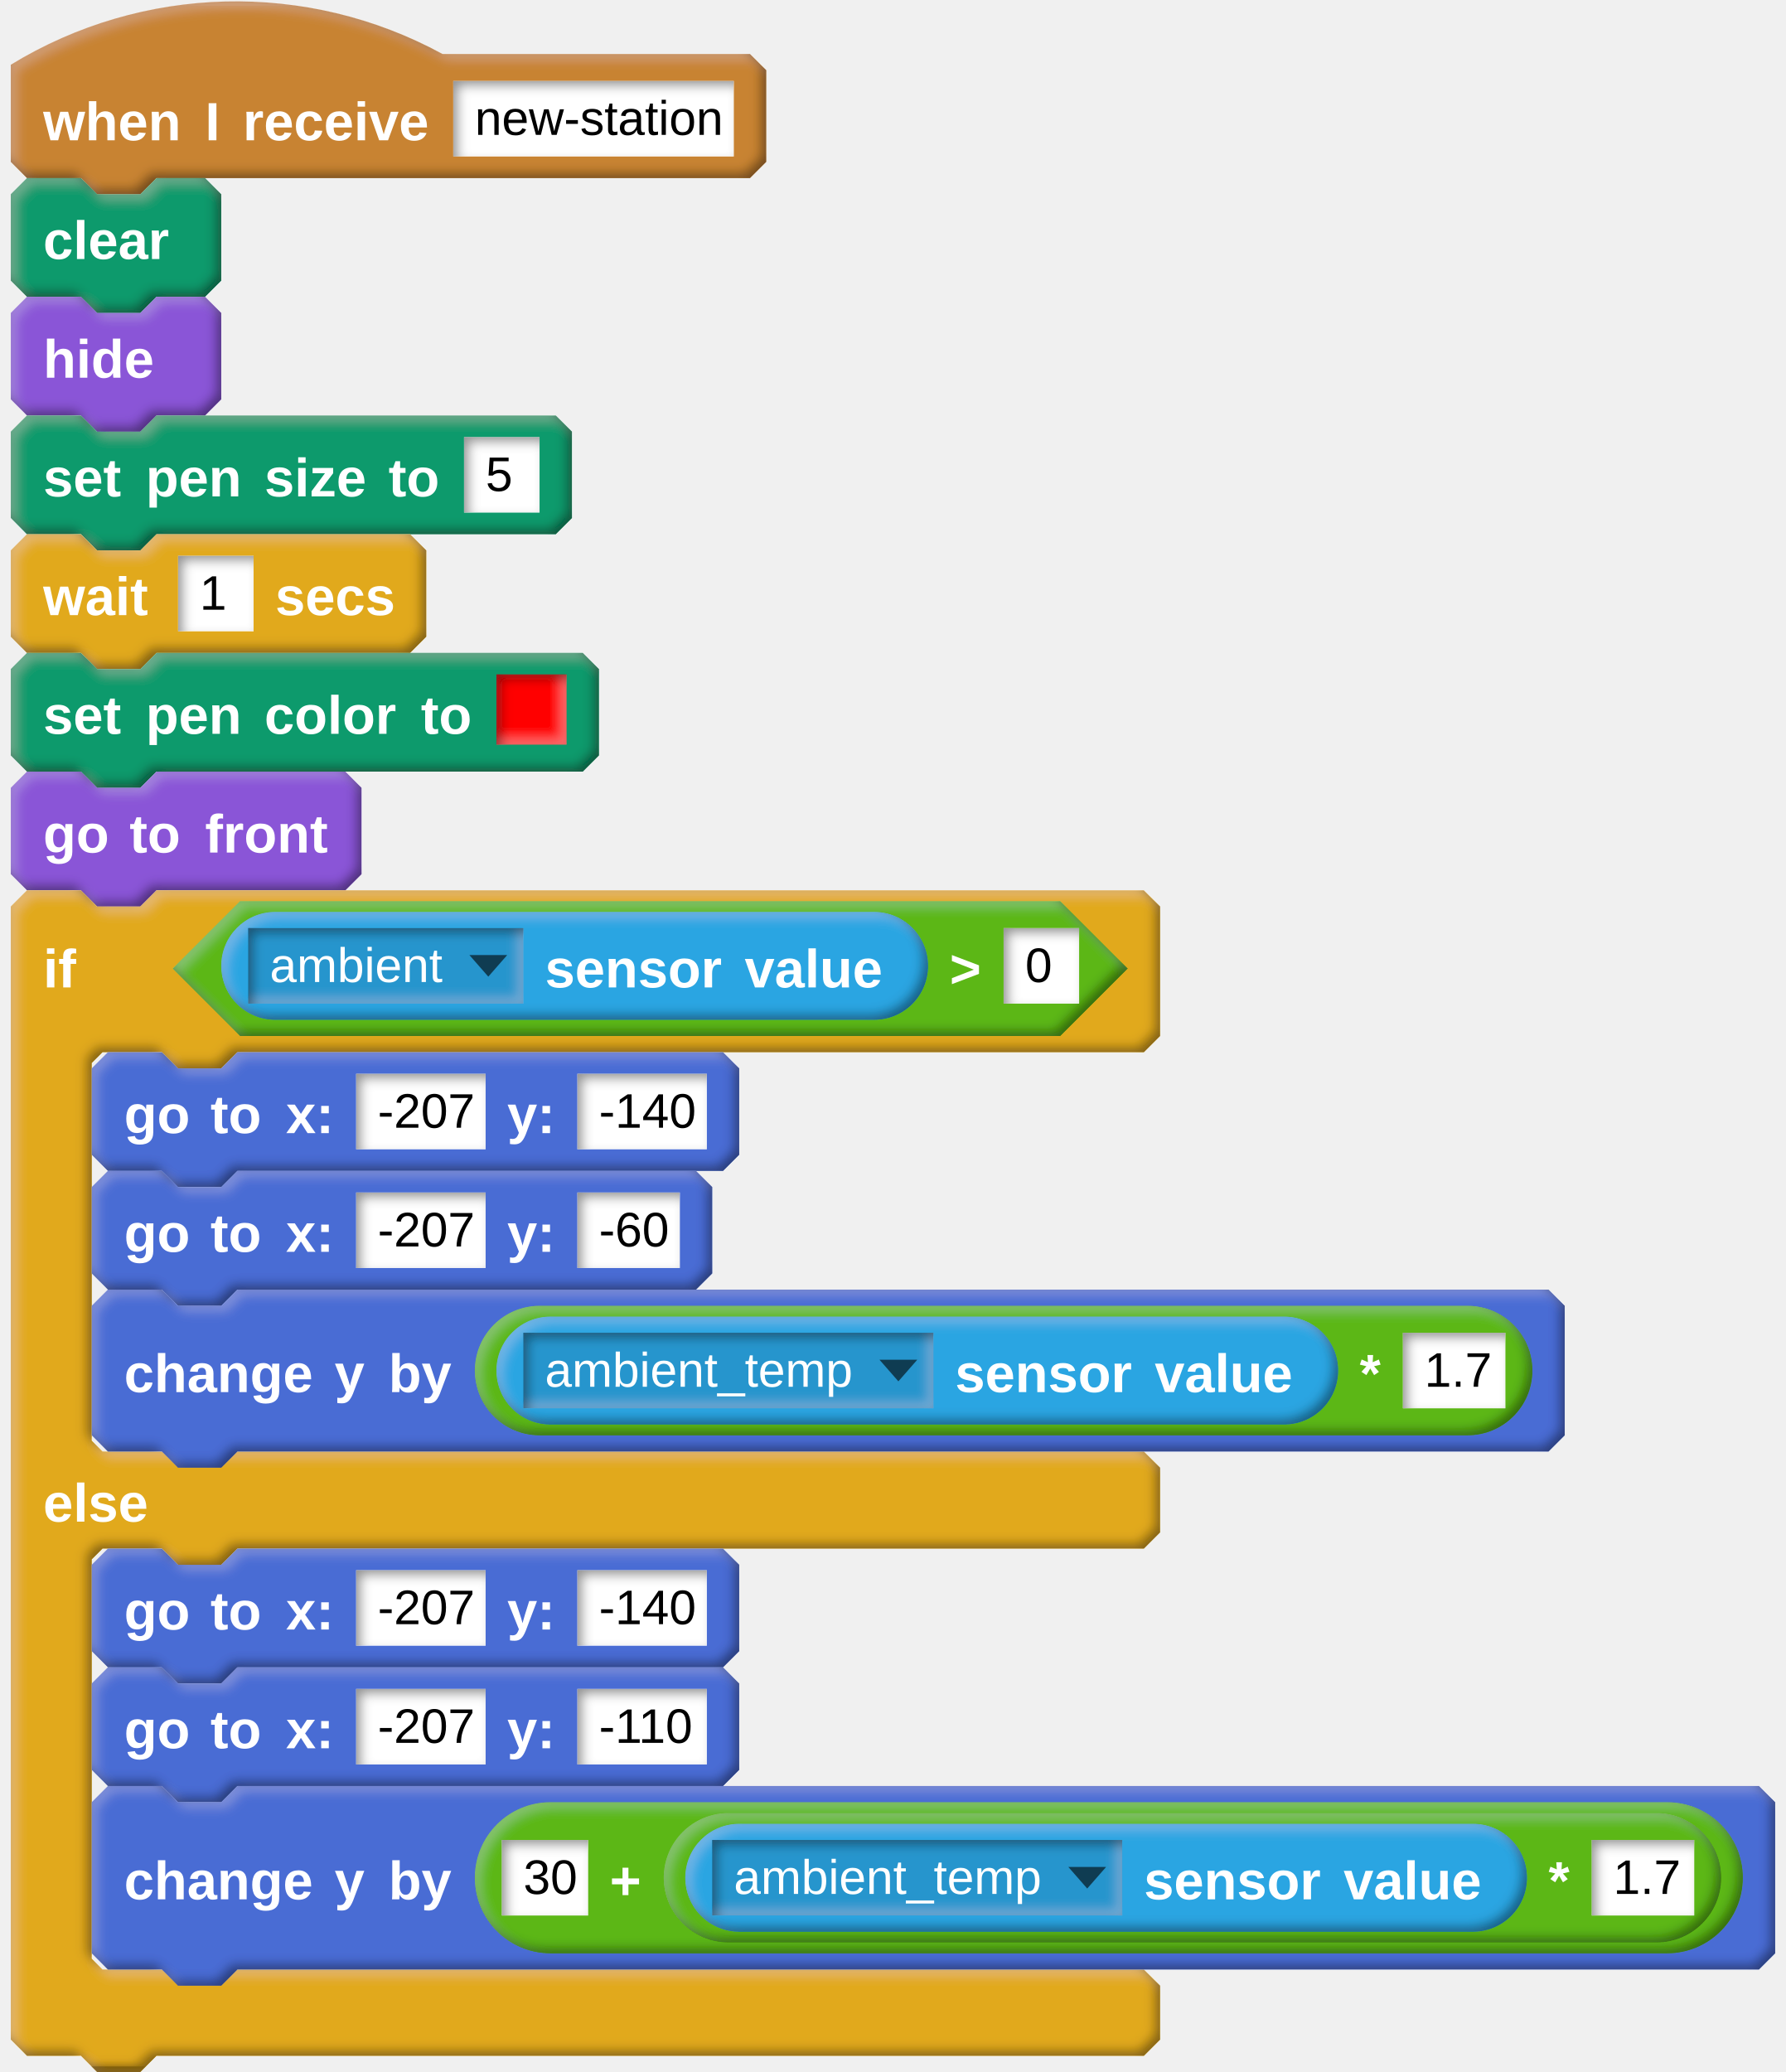
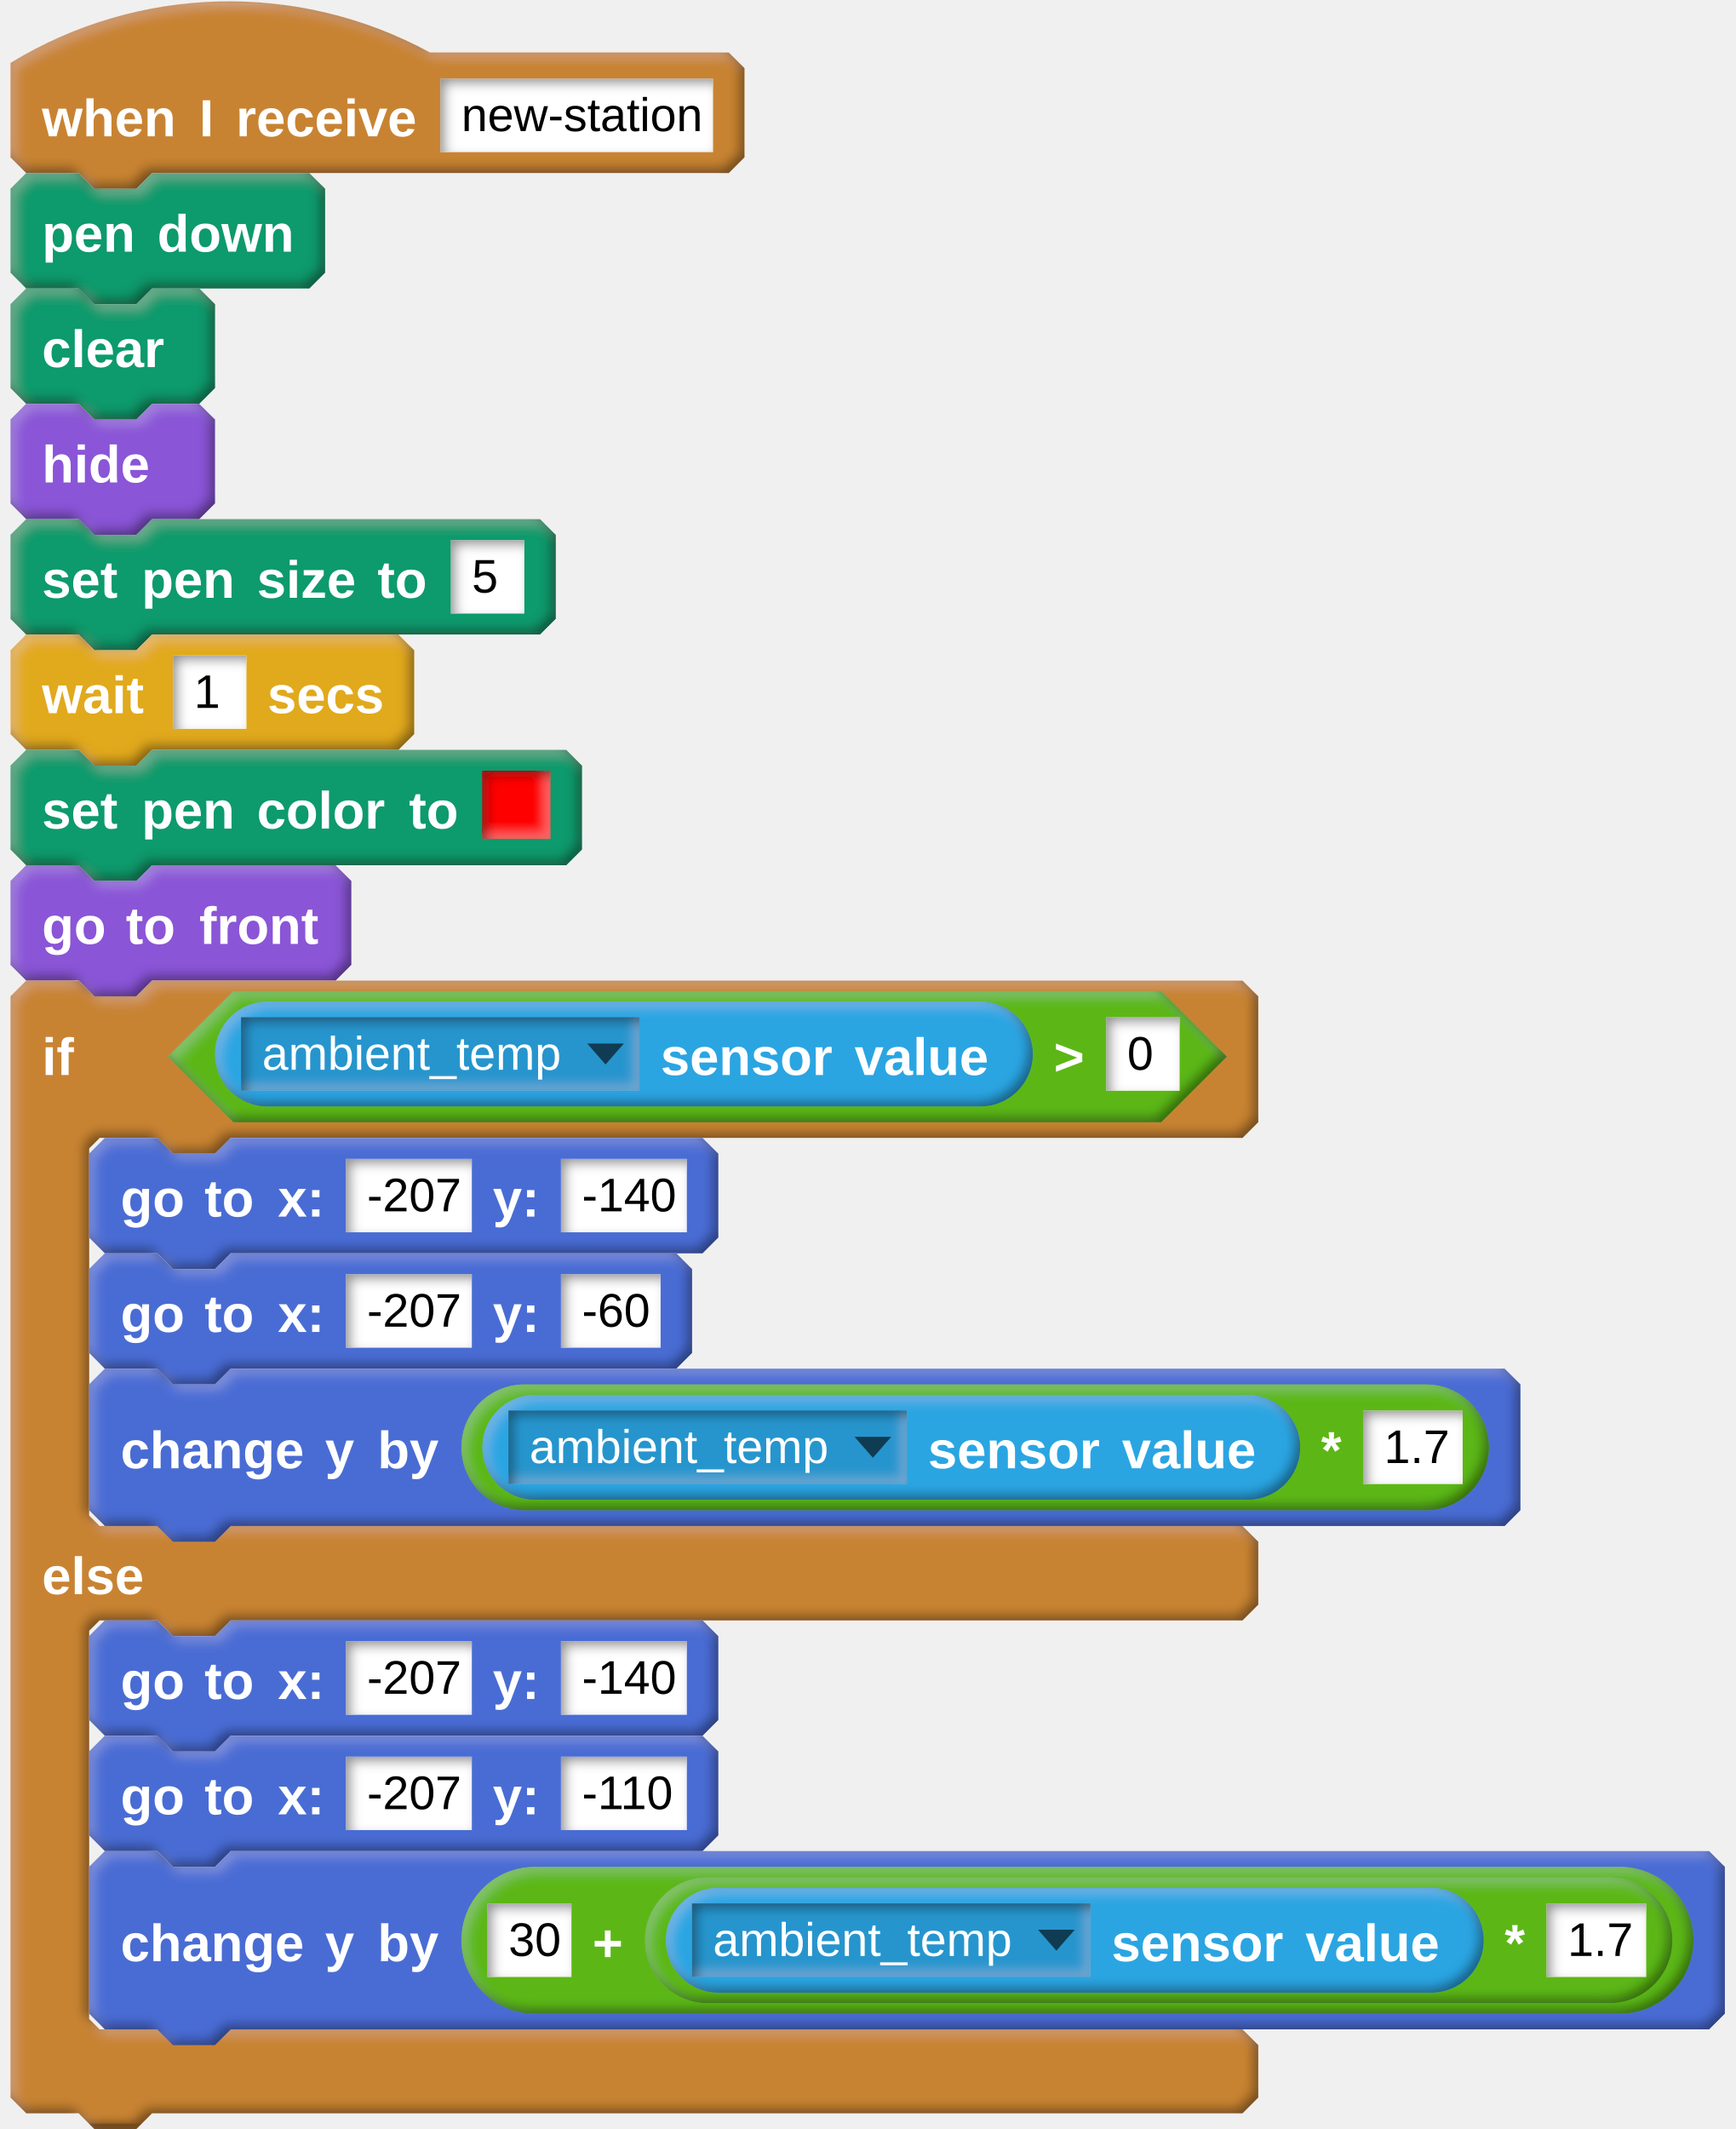
- <svg xmlns="http://www.w3.org/2000/svg" version="1.1" width="331" height="384">
+ <svg xmlns="http://www.w3.org/2000/svg" version="1.1" width="331" height="406">
  <defs>
    <filter id="bevelFilter" x0="-50%" y0="-50%" width="200%" height="200%">
      <feGaussianBlur result="blur-1" in="SourceAlpha" stdDeviation="1 1" />
      <feFlood result="flood-2" in="undefined" flood-color="#fff" flood-opacity="0.15" />
      <feOffset result="offset-3" in="blur-1" dx="1" dy="1" />
      <feComposite result="comp-4" operator="arithmetic" in="SourceAlpha" in2="offset-3" k2="1" k3="-1" />
      <feComposite result="comp-5" operator="in" in="flood-2" in2="comp-4" />
      <feFlood result="flood-6" in="undefined" flood-color="#000" flood-opacity="0.7" />
      <feOffset result="offset-7" in="blur-1" dx="-1" dy="-1" />
      <feComposite result="comp-8" operator="arithmetic" in="SourceAlpha" in2="offset-7" k2="1" k3="-1" />
      <feComposite result="comp-9" operator="in" in="flood-6" in2="comp-8" />
      <feMerge result="merge-10">
        <feMergeNode in="SourceGraphic" />
        <feMergeNode in="comp-5" />
        <feMergeNode in="comp-9" />
      </feMerge>
    </filter>
    <filter id="inputBevelFilter" x0="-50%" y0="-50%" width="200%" height="200%">
      <feGaussianBlur result="blur-1" in="SourceAlpha" stdDeviation="1 1" />
      <feFlood result="flood-2" in="undefined" flood-color="#fff" flood-opacity="0.15" />
      <feOffset result="offset-3" in="blur-1" dx="-1" dy="-1" />
      <feComposite result="comp-4" operator="arithmetic" in="SourceAlpha" in2="offset-3" k2="1" k3="-1" />
      <feComposite result="comp-5" operator="in" in="flood-2" in2="comp-4" />
      <feFlood result="flood-6" in="undefined" flood-color="#000" flood-opacity="0.7" />
      <feOffset result="offset-7" in="blur-1" dx="1" dy="1" />
      <feComposite result="comp-8" operator="arithmetic" in="SourceAlpha" in2="offset-7" k2="1" k3="-1" />
      <feComposite result="comp-9" operator="in" in="flood-6" in2="comp-8" />
      <feMerge result="merge-10">
        <feMergeNode in="SourceGraphic" />
        <feMergeNode in="comp-5" />
        <feMergeNode in="comp-9" />
      </feMerge>
    </filter>
    <filter id="inputDarkFilter" x0="-50%" y0="-50%" width="200%" height="200%">
      <feFlood result="flood-1" in="undefined" flood-color="#000" flood-opacity="0.2" />
      <feComposite result="comp-2" operator="in" in="flood-1" in2="SourceAlpha" />
      <feMerge result="merge-3">
        <feMergeNode in="SourceGraphic" />
        <feMergeNode in="comp-2" />
      </feMerge>
    </filter>
    <path d="M1.504 21L0 19.493 4.567 0h1.948l-.5 2.418s1.002-.502 3.006 0c2.006.503 3.008 2.01 6.517 2.01 3.508 0 4.463-.545 4.463-.545l-.823 9.892s-2.137 1.005-5.144.696c-3.007-.307-3.007-2.007-6.014-2.51-3.008-.502-4.512.503-4.512.503L1.504 21z" fill="#3f8d15" id="greenFlag" />
    <path d="M6.724 0C3.01 0 0 2.91 0 6.5c0 2.316 1.253 4.35 3.14 5.5H5.17v-1.256C3.364 10.126 2.07 8.46 2.07 6.5 2.07 4.015 4.152 2 6.723 2c1.14 0 2.184.396 2.993 1.053L8.31 4.13c-.45.344-.398.826.11 1.08L15 8.5 13.858.992c-.083-.547-.514-.714-.963-.37l-1.532 1.172A6.825 6.825 0 0 0 6.723 0z" fill="#fff" id="turnRight" />
    <path d="M3.637 1.794A6.825 6.825 0 0 1 8.277 0C11.99 0 15 2.91 15 6.5c0 2.316-1.253 4.35-3.14 5.5H9.83v-1.256c1.808-.618 3.103-2.285 3.103-4.244 0-2.485-2.083-4.5-4.654-4.5-1.14 0-2.184.396-2.993 1.053L6.69 4.13c.45.344.398.826-.11 1.08L0 8.5 1.142.992c.083-.547.514-.714.963-.37l1.532 1.172z" fill="#fff" id="turnLeft" />
    <path d="M0 0L4 4L0 8Z" fill="#111" id="addInput" />
    <path d="M4 0L4 8L0 4Z" fill="#111" id="delInput" />
    <g id="loopArrow">
      <path d="M8 0l2 -2l0 -3l3 0l-4 -5l-4 5l3 0l0 3l-8 0l0 2" fill="#000" opacity="0.3" />
      <path d="M8 0l2 -2l0 -3l3 0l-4 -5l-4 5l3 0l0 3l-8 0l0 2" fill="#fff" opacity="0.9" transform="translate(-1 -1)" />
    </g>
    <style>.sb-label{font-family:Lucida Grande,Verdana,Arial,DejaVu Sans,sans-serif;font-weight:700;fill:#fff;font-size:10px;word-spacing:+1px}.sb-obsolete{fill:#d42828}.sb-motion{fill:#4a6cd4}.sb-looks{fill:#8a55d7}.sb-sound{fill:#bb42c3}.sb-pen{fill:#0e9a6c}.sb-events{fill:#c88330}.sb-control{fill:#e1a91a}.sb-sensing{fill:#2ca5e2}.sb-operators{fill:#5cb712}.sb-variables{fill:#ee7d16}.sb-list{fill:#cc5b22}.sb-custom{fill:#632d99}.sb-custom-arg{fill:#5947b1}.sb-extension{fill:#4b4a60}.sb-grey{fill:#969696}.sb-bevel{filter:url(#bevelFilter)}.sb-input{filter:url(#inputBevelFilter)}.sb-input-number,.sb-input-number-dropdown,.sb-input-string{fill:#fff}.sb-literal-dropdown,.sb-literal-number,.sb-literal-number-dropdown,.sb-literal-string{font-weight:400;font-size:9px;word-spacing:0}.sb-literal-number,.sb-literal-number-dropdown,.sb-literal-string{fill:#000}.sb-darker{filter:url(#inputDarkFilter)}.sb-outline{stroke:#fff;stroke-opacity:.2;stroke-width:2;fill:none}.sb-define-hat-cap{stroke:#632d99;stroke-width:1;fill:#8e2ec2}.sb-comment{fill:#ffffa5;stroke:#d0d1d2;stroke-width:1}.sb-comment-line{fill:#ffff80}.sb-comment-label{font-family:Helevetica,Arial,DejaVu Sans,sans-serif;font-weight:700;fill:#5c5d5f;word-spacing:0;font-size:12px}</style>
  </defs>
  <g>
    <g transform="translate(0 0)">
      <g transform="translate(2 0)">
        <path d="M 0 12 L 0 12 A 80 80 0 0 1 80 10 L 137 10 L 140 13 L 140 30 L 137 33 L 27 33 L 24 36 L 16 36 L 13 33 L 3 33 L 0 30 Z" class="sb-events sb-bevel" />
        <text x="0" y="10" class="sb-label " transform="translate(6 16)">when</text>
        <text x="0" y="10" class="sb-label " transform="translate(36 16)">I</text>
        <text x="0" y="10" class="sb-label " transform="translate(43 16)">receive</text>
        <g transform="translate(82 15)">
          <rect x="0" y="0" width="52" height="14" class="sb-input sb-input-string" />
          <text x="0" y="10" class="sb-label sb-literal-string" transform="translate(4 0)">new-station</text>
        </g>
      </g>
      <g transform="translate(2 33)">
+         <path d="M 0 3 L 3 0 L 13 0 L 16 3 L 24 3 L 27 0 L 57 0 L 60 3 L 60 19 L 57 22 L 27 22 L 24 25 L 16 25 L 13 22 L 3 22 L 0 19 Z" class="sb-pen sb-bevel" />
+         <text x="0" y="10" class="sb-label " transform="translate(6 5)">pen</text>
+         <text x="0" y="10" class="sb-label " transform="translate(28 5)">down</text>
+       </g>
+       <g transform="translate(2 55)">
        <path d="M 0 3 L 3 0 L 13 0 L 16 3 L 24 3 L 27 0 L 36 0 L 39 3 L 39 19 L 36 22 L 27 22 L 24 25 L 16 25 L 13 22 L 3 22 L 0 19 Z" class="sb-pen sb-bevel" />
        <text x="0" y="10" class="sb-label " transform="translate(6 5)">clear</text>
      </g>
-       <g transform="translate(2 55)">
+       <g transform="translate(2 77)">
        <path d="M 0 3 L 3 0 L 13 0 L 16 3 L 24 3 L 27 0 L 36 0 L 39 3 L 39 19 L 36 22 L 27 22 L 24 25 L 16 25 L 13 22 L 3 22 L 0 19 Z" class="sb-looks sb-bevel" />
        <text x="0" y="10" class="sb-label " transform="translate(6 5)">hide</text>
      </g>
-       <g transform="translate(2 77)">
+       <g transform="translate(2 99)">
        <path d="M 0 3 L 3 0 L 13 0 L 16 3 L 24 3 L 27 0 L 101 0 L 104 3 L 104 19 L 101 22 L 27 22 L 24 25 L 16 25 L 13 22 L 3 22 L 0 19 Z" class="sb-pen sb-bevel" />
        <text x="0" y="10" class="sb-label " transform="translate(6 5)">set</text>
        <text x="0" y="10" class="sb-label " transform="translate(25 5)">pen</text>
        <text x="0" y="10" class="sb-label " transform="translate(47 5)">size</text>
        <text x="0" y="10" class="sb-label " transform="translate(70 5)">to</text>
        <g transform="translate(84 4)">
          <rect x="0" y="0" width="14" height="14" class="sb-input sb-input-string" />
          <text x="0" y="10" class="sb-label sb-literal-string" transform="translate(4 0)">5</text>
        </g>
      </g>
-       <g transform="translate(2 99)">
+       <g transform="translate(2 121)">
        <path d="M 0 3 L 3 0 L 13 0 L 16 3 L 24 3 L 27 0 L 74 0 L 77 3 L 77 19 L 74 22 L 27 22 L 24 25 L 16 25 L 13 22 L 3 22 L 0 19 Z" class="sb-control sb-bevel" />
        <text x="0" y="10" class="sb-label " transform="translate(6 5)">wait</text>
        <g transform="translate(31 4)">
          <rect x="0" y="0" width="14" height="14" class="sb-input sb-input-string" />
          <text x="0" y="10" class="sb-label sb-literal-string" transform="translate(4 0)">1</text>
        </g>
        <text x="0" y="10" class="sb-label " transform="translate(49 5)">secs</text>
      </g>
-       <g transform="translate(2 121)">
+       <g transform="translate(2 143)">
        <path d="M 0 3 L 3 0 L 13 0 L 16 3 L 24 3 L 27 0 L 106 0 L 109 3 L 109 19 L 106 22 L 27 22 L 24 25 L 16 25 L 13 22 L 3 22 L 0 19 Z" class="sb-pen sb-bevel" />
        <text x="0" y="10" class="sb-label " transform="translate(6 5)">set</text>
        <text x="0" y="10" class="sb-label " transform="translate(25 5)">pen</text>
        <text x="0" y="10" class="sb-label " transform="translate(47 5)">color</text>
        <text x="0" y="10" class="sb-label " transform="translate(76 5)">to</text>
        <g transform="translate(90 4)">
          <rect x="0" y="0" width="13" height="13" fill="#ff0000" class="sb-input sb-input-color" />
        </g>
      </g>
-       <g transform="translate(2 143)">
+       <g transform="translate(2 165)">
        <path d="M 0 3 L 3 0 L 13 0 L 16 3 L 24 3 L 27 0 L 62 0 L 65 3 L 65 19 L 62 22 L 27 22 L 24 25 L 16 25 L 13 22 L 3 22 L 0 19 Z" class="sb-looks sb-bevel" />
        <text x="0" y="10" class="sb-label " transform="translate(6 5)">go</text>
        <text x="0" y="10" class="sb-label " transform="translate(22 5)">to</text>
        <text x="0" y="10" class="sb-label " transform="translate(36 5)">front</text>
      </g>
-       <g transform="translate(2 165)">
-         <path d="M 0 3 L 3 0 L 13 0 L 16 3 L 24 3 L 27 0 L 210 0 L 213 3 L 213 27 L 210 30 L 42 30 L 39 33 L 31 33 L 28 30 L 17 30 L 15 32 L 15 102 L 17 104 L 210 104 L 213 107 L 213 119 L 210 122 L 42 122 L 39 125 L 31 125 L 28 122 L 17 122 L 15 124 L 15 198 L 17 200 L 210 200 L 213 203 L 213 213 L 210 216 L 27 216 L 24 219 L 16 219 L 13 216 L 3 216 L 0 213" class="sb-control sb-bevel" />
+       <g transform="translate(2 187)">
+         <path d="M 0 3 L 3 0 L 13 0 L 16 3 L 24 3 L 27 0 L 235 0 L 238 3 L 238 27 L 235 30 L 42 30 L 39 33 L 31 33 L 28 30 L 17 30 L 15 32 L 15 102 L 17 104 L 235 104 L 238 107 L 238 119 L 235 122 L 42 122 L 39 125 L 31 125 L 28 122 L 17 122 L 15 124 L 15 198 L 17 200 L 235 200 L 238 203 L 238 213 L 235 216 L 27 216 L 24 219 L 16 219 L 13 216 L 3 216 L 0 213" class="sb-events sb-bevel" />
        <text x="0" y="10" class="sb-label " transform="translate(6 8)">if</text>
        <g transform="translate(30 2)">
-           <path d="M 12.5 0 L 164.5 0 177 12.5 L 177 12.5 164.5 25 L 12.5 25 0 12.5 L 0 12.5 12.5 0 Z" class="sb-operators sb-bevel" />
+           <path d="M 12.5 0 L 189.5 0 202 12.5 L 202 12.5 189.5 25 L 12.5 25 0 12.5 L 0 12.5 12.5 0 Z" class="sb-operators sb-bevel" />
          <g transform="translate(9 2)">
-             <path d="M 10 0 L 121 0 A 10 10 0 0 1 121 20 L 10 20 A 10 10 0 0 1 10 0 Z" class="sb-sensing sb-bevel" />
+             <path d="M 10 0 L 146 0 A 10 10 0 0 1 146 20 L 10 20 A 10 10 0 0 1 10 0 Z" class="sb-sensing sb-bevel" />
            <g transform="translate(5 3)">
-               <g width="51" height="14" class="sb-input sb-input-dropdown">
-                 <rect x="0" y="0" width="51" height="14" class="sb-sensing sb-darker" />
-               </g>
-               <text x="0" y="10" class="sb-label sb-literal-dropdown" transform="translate(4 0)">ambient</text>
-               <polygon points="7 0 3.5 4 0 0" fill="#000" opacity="0.6" transform="translate(41 5)" />
-             </g>
-             <text x="0" y="10" class="sb-label " transform="translate(60 4)">sensor</text>
-             <text x="0" y="10" class="sb-label " transform="translate(97 4)">value</text>
-           </g>
-           <text x="0" y="10" class="sb-label " transform="translate(144 6)">&gt;</text>
-           <g transform="translate(154 5)">
+               <g width="76" height="14" class="sb-input sb-input-dropdown">
+                 <rect x="0" y="0" width="76" height="14" class="sb-sensing sb-darker" />
+               </g>
+               <text x="0" y="10" class="sb-label sb-literal-dropdown" transform="translate(4 0)">ambient_temp</text>
+               <polygon points="7 0 3.5 4 0 0" fill="#000" opacity="0.6" transform="translate(66 5)" />
+             </g>
+             <text x="0" y="10" class="sb-label " transform="translate(85 4)">sensor</text>
+             <text x="0" y="10" class="sb-label " transform="translate(122 4)">value</text>
+           </g>
+           <text x="0" y="10" class="sb-label " transform="translate(169 6)">&gt;</text>
+           <g transform="translate(179 5)">
            <rect x="0" y="0" width="14" height="14" class="sb-input sb-input-string" />
            <text x="0" y="10" class="sb-label sb-literal-string" transform="translate(4 0)">0</text>
          </g>
        </g>
        <g transform="translate(15 30)">
          <g transform="translate(0 0)">
            <path d="M 0 3 L 3 0 L 13 0 L 16 3 L 24 3 L 27 0 L 117 0 L 120 3 L 120 19 L 117 22 L 27 22 L 24 25 L 16 25 L 13 22 L 3 22 L 0 19 Z" class="sb-motion sb-bevel" />
            <text x="0" y="10" class="sb-label " transform="translate(6 5)">go</text>
            <text x="0" y="10" class="sb-label " transform="translate(22 5)">to</text>
            <text x="0" y="10" class="sb-label " transform="translate(36 5)">x:</text>
            <g transform="translate(49 4)">
              <rect x="0" y="0" width="24" height="14" class="sb-input sb-input-string" />
              <text x="0" y="10" class="sb-label sb-literal-string" transform="translate(4 0)">-207</text>
            </g>
            <text x="0" y="10" class="sb-label " transform="translate(77 5)">y:</text>
            <g transform="translate(90 4)">
              <rect x="0" y="0" width="24" height="14" class="sb-input sb-input-string" />
              <text x="0" y="10" class="sb-label sb-literal-string" transform="translate(4 0)">-140</text>
            </g>
          </g>
          <g transform="translate(0 22)">
            <path d="M 0 3 L 3 0 L 13 0 L 16 3 L 24 3 L 27 0 L 112 0 L 115 3 L 115 19 L 112 22 L 27 22 L 24 25 L 16 25 L 13 22 L 3 22 L 0 19 Z" class="sb-motion sb-bevel" />
            <text x="0" y="10" class="sb-label " transform="translate(6 5)">go</text>
            <text x="0" y="10" class="sb-label " transform="translate(22 5)">to</text>
            <text x="0" y="10" class="sb-label " transform="translate(36 5)">x:</text>
            <g transform="translate(49 4)">
              <rect x="0" y="0" width="24" height="14" class="sb-input sb-input-string" />
              <text x="0" y="10" class="sb-label sb-literal-string" transform="translate(4 0)">-207</text>
            </g>
            <text x="0" y="10" class="sb-label " transform="translate(77 5)">y:</text>
            <g transform="translate(90 4)">
              <rect x="0" y="0" width="19" height="14" class="sb-input sb-input-string" />
              <text x="0" y="10" class="sb-label sb-literal-string" transform="translate(4 0)">-60</text>
            </g>
          </g>
          <g transform="translate(0 44)">
            <path d="M 0 3 L 3 0 L 13 0 L 16 3 L 24 3 L 27 0 L 270 0 L 273 3 L 273 27 L 270 30 L 27 30 L 24 33 L 16 33 L 13 30 L 3 30 L 0 27 Z" class="sb-motion sb-bevel" />
            <text x="0" y="10" class="sb-label " transform="translate(6 9)">change</text>
            <text x="0" y="10" class="sb-label " transform="translate(45 9)">y</text>
            <text x="0" y="10" class="sb-label " transform="translate(55 9)">by</text>
            <g transform="translate(71 3)">
              <path d="M 12 0 L 184 0 A 12 12 0 0 1 184 24 L 12 24 A 12 12 0 0 1 12 0 Z" class="sb-operators sb-bevel" />
              <g transform="translate(4 2)">
                <path d="M 10 0 L 146 0 A 10 10 0 0 1 146 20 L 10 20 A 10 10 0 0 1 10 0 Z" class="sb-sensing sb-bevel" />
                <g transform="translate(5 3)">
                  <g width="76" height="14" class="sb-input sb-input-dropdown">
                    <rect x="0" y="0" width="76" height="14" class="sb-sensing sb-darker" />
                  </g>
                  <text x="0" y="10" class="sb-label sb-literal-dropdown" transform="translate(4 0)">ambient_temp</text>
                  <polygon points="7 0 3.5 4 0 0" fill="#000" opacity="0.6" transform="translate(66 5)" />
                </g>
                <text x="0" y="10" class="sb-label " transform="translate(85 4)">sensor</text>
                <text x="0" y="10" class="sb-label " transform="translate(122 4)">value</text>
              </g>
              <text x="0" y="10" class="sb-label " transform="translate(164 6)">*</text>
              <g transform="translate(172 5)">
                <rect x="0" y="0" width="19" height="14" class="sb-input sb-input-string" />
                <text x="0" y="10" class="sb-label sb-literal-string" transform="translate(4 0)">1.7</text>
              </g>
            </g>
          </g>
        </g>
        <text x="0" y="10" class="sb-label " transform="translate(6 107)">else</text>
        <g transform="translate(15 122)">
          <g transform="translate(0 0)">
            <path d="M 0 3 L 3 0 L 13 0 L 16 3 L 24 3 L 27 0 L 117 0 L 120 3 L 120 19 L 117 22 L 27 22 L 24 25 L 16 25 L 13 22 L 3 22 L 0 19 Z" class="sb-motion sb-bevel" />
            <text x="0" y="10" class="sb-label " transform="translate(6 5)">go</text>
            <text x="0" y="10" class="sb-label " transform="translate(22 5)">to</text>
            <text x="0" y="10" class="sb-label " transform="translate(36 5)">x:</text>
            <g transform="translate(49 4)">
              <rect x="0" y="0" width="24" height="14" class="sb-input sb-input-string" />
              <text x="0" y="10" class="sb-label sb-literal-string" transform="translate(4 0)">-207</text>
            </g>
            <text x="0" y="10" class="sb-label " transform="translate(77 5)">y:</text>
            <g transform="translate(90 4)">
              <rect x="0" y="0" width="24" height="14" class="sb-input sb-input-string" />
              <text x="0" y="10" class="sb-label sb-literal-string" transform="translate(4 0)">-140</text>
            </g>
          </g>
          <g transform="translate(0 22)">
            <path d="M 0 3 L 3 0 L 13 0 L 16 3 L 24 3 L 27 0 L 117 0 L 120 3 L 120 19 L 117 22 L 27 22 L 24 25 L 16 25 L 13 22 L 3 22 L 0 19 Z" class="sb-motion sb-bevel" />
            <text x="0" y="10" class="sb-label " transform="translate(6 5)">go</text>
            <text x="0" y="10" class="sb-label " transform="translate(22 5)">to</text>
            <text x="0" y="10" class="sb-label " transform="translate(36 5)">x:</text>
            <g transform="translate(49 4)">
              <rect x="0" y="0" width="24" height="14" class="sb-input sb-input-string" />
              <text x="0" y="10" class="sb-label sb-literal-string" transform="translate(4 0)">-207</text>
            </g>
            <text x="0" y="10" class="sb-label " transform="translate(77 5)">y:</text>
            <g transform="translate(90 4)">
              <rect x="0" y="0" width="24" height="14" class="sb-input sb-input-string" />
              <text x="0" y="10" class="sb-label sb-literal-string" transform="translate(4 0)">-110</text>
            </g>
          </g>
          <g transform="translate(0 44)">
            <path d="M 0 3 L 3 0 L 13 0 L 16 3 L 24 3 L 27 0 L 309 0 L 312 3 L 312 31 L 309 34 L 27 34 L 24 37 L 16 37 L 13 34 L 3 34 L 0 31 Z" class="sb-motion sb-bevel" />
            <text x="0" y="10" class="sb-label " transform="translate(6 11)">change</text>
            <text x="0" y="10" class="sb-label " transform="translate(45 11)">y</text>
            <text x="0" y="10" class="sb-label " transform="translate(55 11)">by</text>
            <g transform="translate(71 3)">
              <path d="M 14 0 L 221 0 A 14 14 0 0 1 221 28 L 14 28 A 14 14 0 0 1 14 0 Z" class="sb-operators sb-bevel" />
              <g transform="translate(5 7)">
                <rect x="0" y="0" width="16" height="14" class="sb-input sb-input-string" />
                <text x="0" y="10" class="sb-label sb-literal-string" transform="translate(4 0)">30</text>
              </g>
              <text x="0" y="10" class="sb-label " transform="translate(25 8)">+</text>
              <g transform="translate(35 2)">
                <path d="M 12 0 L 184 0 A 12 12 0 0 1 184 24 L 12 24 A 12 12 0 0 1 12 0 Z" class="sb-operators sb-bevel" />
                <g transform="translate(4 2)">
                  <path d="M 10 0 L 146 0 A 10 10 0 0 1 146 20 L 10 20 A 10 10 0 0 1 10 0 Z" class="sb-sensing sb-bevel" />
                  <g transform="translate(5 3)">
                    <g width="76" height="14" class="sb-input sb-input-dropdown">
                      <rect x="0" y="0" width="76" height="14" class="sb-sensing sb-darker" />
                    </g>
                    <text x="0" y="10" class="sb-label sb-literal-dropdown" transform="translate(4 0)">ambient_temp</text>
                    <polygon points="7 0 3.5 4 0 0" fill="#000" opacity="0.6" transform="translate(66 5)" />
                  </g>
                  <text x="0" y="10" class="sb-label " transform="translate(85 4)">sensor</text>
                  <text x="0" y="10" class="sb-label " transform="translate(122 4)">value</text>
                </g>
                <text x="0" y="10" class="sb-label " transform="translate(164 6)">*</text>
                <g transform="translate(172 5)">
                  <rect x="0" y="0" width="19" height="14" class="sb-input sb-input-string" />
                  <text x="0" y="10" class="sb-label sb-literal-string" transform="translate(4 0)">1.7</text>
                </g>
              </g>
            </g>
          </g>
        </g>
      </g>
    </g>
  </g>
</svg>
